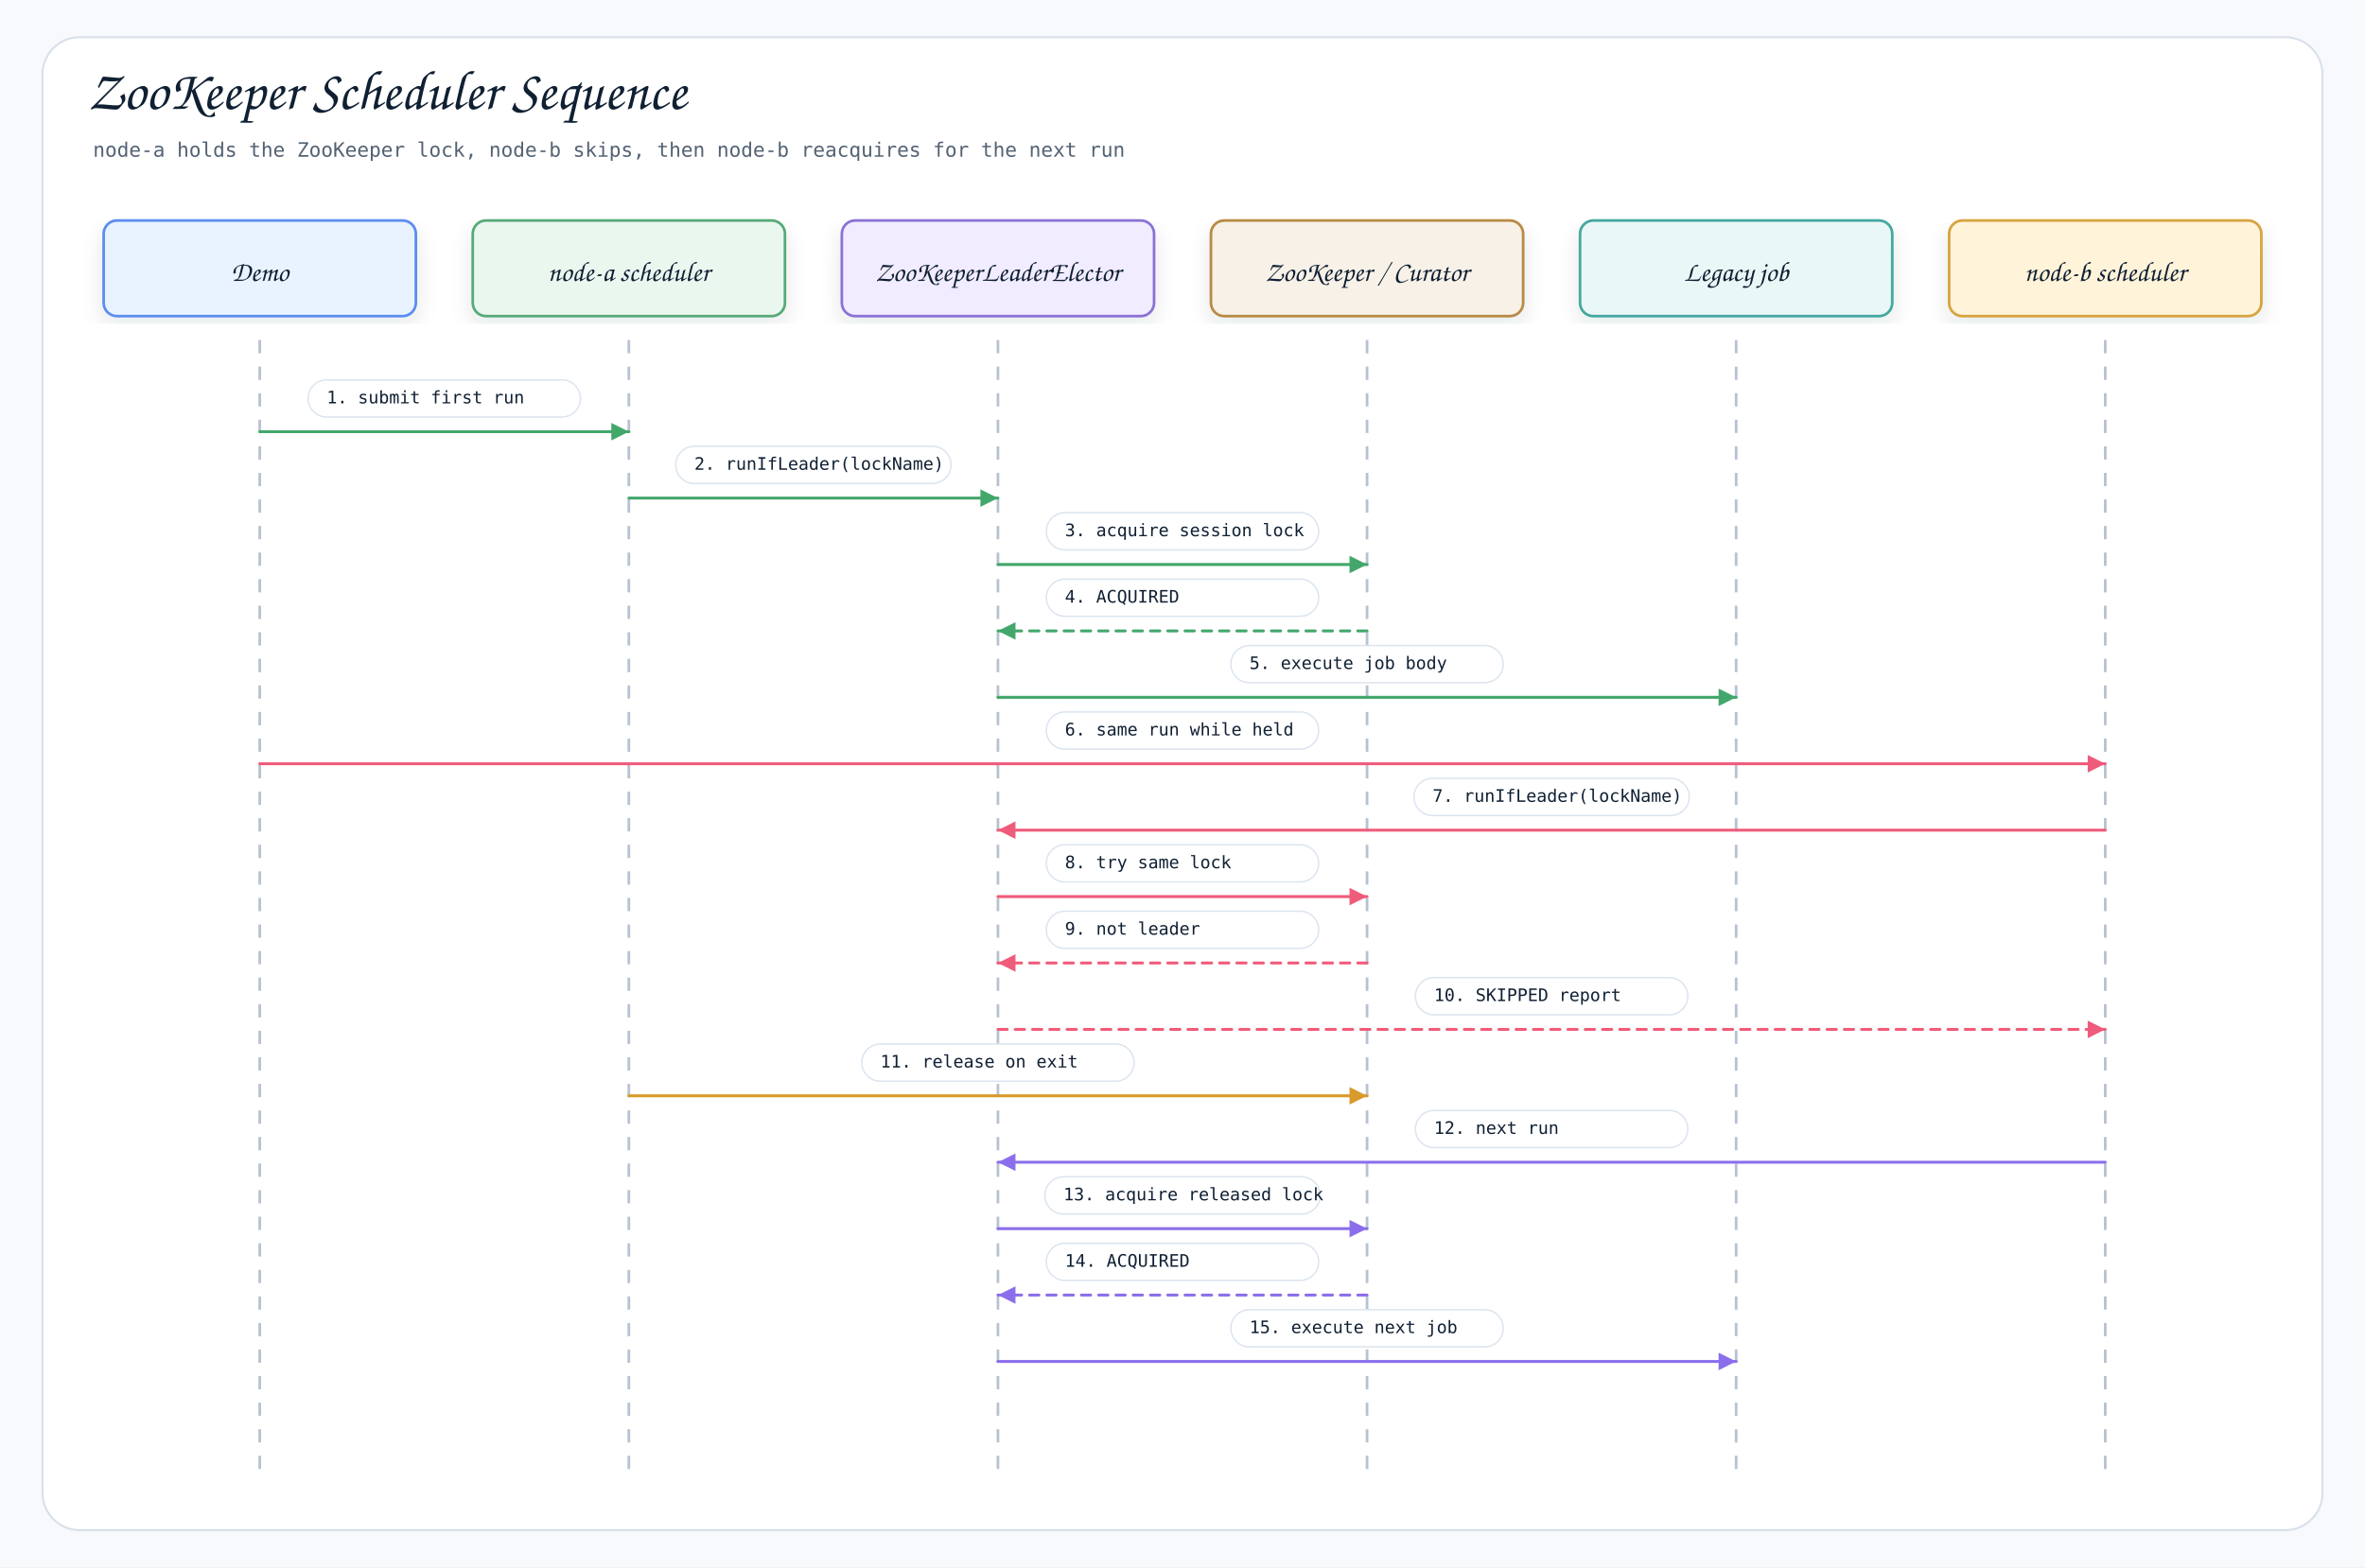
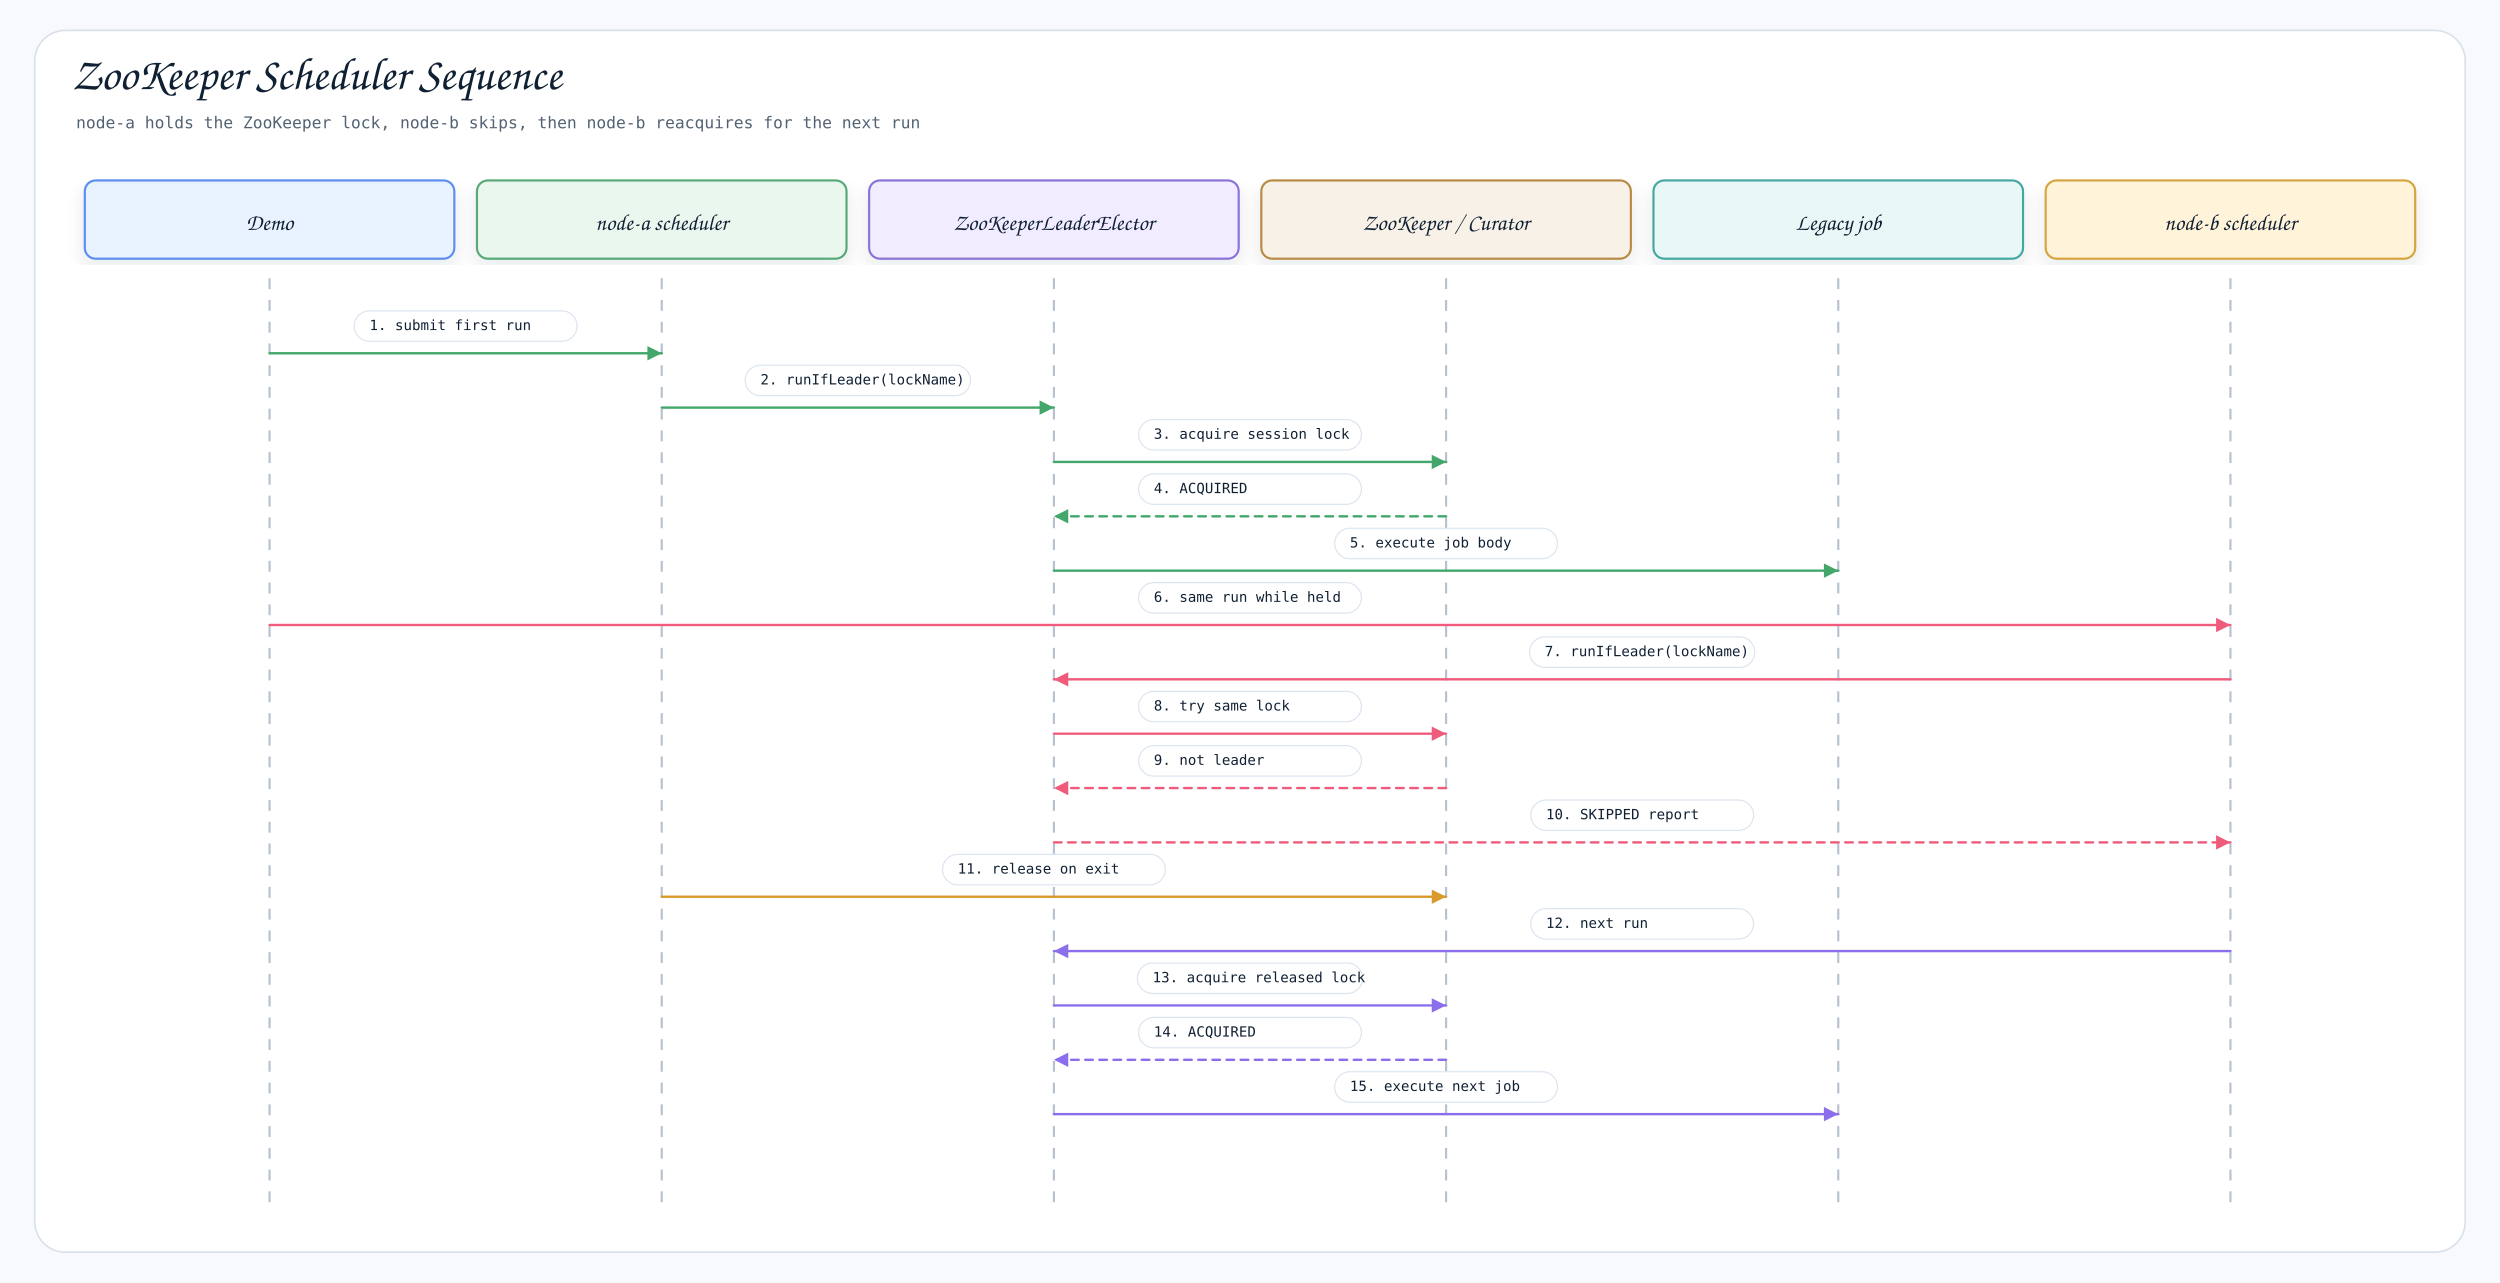
- <svg xmlns="http://www.w3.org/2000/svg" width="1780" height="1180" viewBox="0 0 1780 1180" role="img" aria-label="ZooKeeper Scheduler Sequence">
+ <svg xmlns="http://www.w3.org/2000/svg" width="2300" height="1180" viewBox="0 0 2300 1180" role="img" aria-label="ZooKeeper Scheduler Sequence">
  <defs>
    <filter id="shadow" x="-8%" y="-8%" width="116%" height="116%">
      <feDropShadow dx="0" dy="7" stdDeviation="8" flood-color="#1f2937" flood-opacity="0.10" />
    </filter>
    <marker id="arrow-neutral" markerWidth="8" markerHeight="8" refX="7" refY="4" orient="auto" markerUnits="strokeWidth">
      <path d="M 1 1 L 7 4 L 1 7 Z" fill="#758297" />
    </marker>
    <marker id="arrow-leader" markerWidth="8" markerHeight="8" refX="7" refY="4" orient="auto" markerUnits="strokeWidth">
      <path d="M 1 1 L 7 4 L 1 7 Z" fill="#43A76B" />
    </marker>
    <marker id="arrow-skipped" markerWidth="8" markerHeight="8" refX="7" refY="4" orient="auto" markerUnits="strokeWidth">
      <path d="M 1 1 L 7 4 L 1 7 Z" fill="#EF5B7A" />
    </marker>
    <marker id="arrow-contention" markerWidth="8" markerHeight="8" refX="7" refY="4" orient="auto" markerUnits="strokeWidth">
      <path d="M 1 1 L 7 4 L 1 7 Z" fill="#D99A2B" />
    </marker>
    <marker id="arrow-reacquire" markerWidth="8" markerHeight="8" refX="7" refY="4" orient="auto" markerUnits="strokeWidth">
      <path d="M 1 1 L 7 4 L 1 7 Z" fill="#8B6EEB" />
    </marker>
    <style>
    .canvas{fill:#f7f9fc}
    .frame{fill:#fff;stroke:#d8e0ea;stroke-width:1.5}
    .layer{stroke:#dbe4ef;stroke-width:1.2}
    .title{font-family:"Architects Daughter","Comic Mono","Comic Sans MS",cursive;font-size:42px;font-weight:400;fill:#102033}
    .subtitle{font-family:"Comic Mono","Comic Sans MS",monospace;font-size:15px;font-weight:400;fill:#536273}
    .label{font-family:"Architects Daughter","Comic Mono","Comic Sans MS",cursive;font-size:21px;font-weight:400;fill:#102033}
    .detail{font-family:"Comic Mono","Comic Sans MS",monospace;font-size:12px;font-weight:400;fill:#334155}
    .strong{font-family:"Comic Mono","Comic Sans MS",monospace;font-size:13px;font-weight:400;fill:#102033}
    .card{stroke-width:2;filter:url(#shadow)}
    .line{stroke-width:2.2;fill:none;stroke-linecap:round;stroke-linejoin:round}
    .dashed{stroke-width:2.2;stroke-dasharray:7 6;fill:none;stroke-linecap:round;stroke-linejoin:round}
    .lifeline{stroke:#b7c2d1;stroke-width:2;stroke-dasharray:10 10}
    .pill{fill:#ffffff;stroke:#dbe4ef;stroke-width:1.1;opacity:.98}
  </style>
  </defs>
-   <rect class="canvas" width="1780" height="1180" />
-   <rect class="frame" x="32" y="28" width="1716" height="1124" rx="28" />
+   <rect class="canvas" width="2300" height="1180" />
+   <rect class="frame" x="32" y="28" width="2236" height="1124" rx="28" />
  <text class="title" x="66" y="82">ZooKeeper Scheduler Sequence</text>
  <text class="subtitle" x="70" y="118">node-a holds the ZooKeeper lock, node-b skips, then node-b reacquires for the next run</text>
  <g>
-     <rect class="card" x="78" y="166" width="235" height="72" rx="10" fill="#E8F3FF" stroke="#5B8DEF" />
-     <text class="label" x="195.5" y="206" text-anchor="middle" dominant-baseline="middle">Demo</text>
-     <line class="lifeline" x1="195.5" y1="256" x2="195.5" y2="1110" />
+     <rect class="card" x="78" y="166" width="340" height="72" rx="10" fill="#E8F3FF" stroke="#5B8DEF" />
+     <text class="label" x="248" y="206" text-anchor="middle" dominant-baseline="middle">Demo</text>
+     <line class="lifeline" x1="248" y1="256" x2="248" y2="1110" />
  </g>
  <g>
-     <rect class="card" x="355.8" y="166" width="235" height="72" rx="10" fill="#EAF7EF" stroke="#58A978" />
-     <text class="label" x="473.3" y="206" text-anchor="middle" dominant-baseline="middle">node-a scheduler</text>
-     <line class="lifeline" x1="473.3" y1="256" x2="473.3" y2="1110" />
+     <rect class="card" x="438.8" y="166" width="340" height="72" rx="10" fill="#EAF7EF" stroke="#58A978" />
+     <text class="label" x="608.8" y="206" text-anchor="middle" dominant-baseline="middle">node-a scheduler</text>
+     <line class="lifeline" x1="608.8" y1="256" x2="608.8" y2="1110" />
  </g>
  <g>
-     <rect class="card" x="633.6" y="166" width="235" height="72" rx="10" fill="#F1ECFF" stroke="#8A72D6" />
-     <text class="label" x="751.1" y="206" text-anchor="middle" dominant-baseline="middle">ZooKeeperLeaderElector</text>
-     <line class="lifeline" x1="751.1" y1="256" x2="751.1" y2="1110" />
+     <rect class="card" x="799.6" y="166" width="340" height="72" rx="10" fill="#F1ECFF" stroke="#8A72D6" />
+     <text class="label" x="969.6" y="206" text-anchor="middle" dominant-baseline="middle">ZooKeeperLeaderElector</text>
+     <line class="lifeline" x1="969.6" y1="256" x2="969.6" y2="1110" />
  </g>
  <g>
-     <rect class="card" x="911.4" y="166" width="235" height="72" rx="10" fill="#F7F1E7" stroke="#B88A44" />
-     <text class="label" x="1028.9" y="206" text-anchor="middle" dominant-baseline="middle">ZooKeeper / Curator</text>
-     <line class="lifeline" x1="1028.9" y1="256" x2="1028.9" y2="1110" />
+     <rect class="card" x="1160.4" y="166" width="340" height="72" rx="10" fill="#F7F1E7" stroke="#B88A44" />
+     <text class="label" x="1330.4" y="206" text-anchor="middle" dominant-baseline="middle">ZooKeeper / Curator</text>
+     <line class="lifeline" x1="1330.4" y1="256" x2="1330.4" y2="1110" />
  </g>
  <g>
-     <rect class="card" x="1189.2" y="166" width="235" height="72" rx="10" fill="#E9F7F6" stroke="#45A7A1" />
-     <text class="label" x="1306.7" y="206" text-anchor="middle" dominant-baseline="middle">Legacy job</text>
-     <line class="lifeline" x1="1306.7" y1="256" x2="1306.7" y2="1110" />
+     <rect class="card" x="1521.2" y="166" width="340" height="72" rx="10" fill="#E9F7F6" stroke="#45A7A1" />
+     <text class="label" x="1691.2" y="206" text-anchor="middle" dominant-baseline="middle">Legacy job</text>
+     <line class="lifeline" x1="1691.2" y1="256" x2="1691.2" y2="1110" />
  </g>
  <g>
-     <rect class="card" x="1467" y="166" width="235" height="72" rx="10" fill="#FFF3D9" stroke="#D6A441" />
-     <text class="label" x="1584.5" y="206" text-anchor="middle" dominant-baseline="middle">node-b scheduler</text>
-     <line class="lifeline" x1="1584.5" y1="256" x2="1584.5" y2="1110" />
+     <rect class="card" x="1882" y="166" width="340" height="72" rx="10" fill="#FFF3D9" stroke="#D6A441" />
+     <text class="label" x="2052" y="206" text-anchor="middle" dominant-baseline="middle">node-b scheduler</text>
+     <line class="lifeline" x1="2052" y1="256" x2="2052" y2="1110" />
  </g>
  <g>
-     <rect class="pill" x="231.9" y="286" width="205.0" height="28" rx="14" />
-     <text class="strong" x="245.9" y="300" dominant-baseline="middle">1. submit first run</text>
-     <path class="line" d="M195.5 325 L473.3 325" style="stroke:#43A76B;marker-end:url(#arrow-leader)" />
+     <rect class="pill" x="325.9" y="286" width="205.0" height="28" rx="14" />
+     <text class="strong" x="339.9" y="300" dominant-baseline="middle">1. submit first run</text>
+     <path class="line" d="M248.0 325 L608.8 325" data-route-tone="leader" style="stroke:#43A76B;marker-end:url(#arrow-leader)" />
  </g>
  <g>
-     <rect class="pill" x="508.6" y="336" width="207.2" height="28" rx="14" />
-     <text class="strong" x="522.6" y="350" dominant-baseline="middle">2. runIfLeader(lockName)</text>
-     <path class="line" d="M473.3 375 L751.1 375" style="stroke:#43A76B;marker-end:url(#arrow-leader)" />
+     <rect class="pill" x="685.6" y="336" width="207.2" height="28" rx="14" />
+     <text class="strong" x="699.6" y="350" dominant-baseline="middle">2. runIfLeader(lockName)</text>
+     <path class="line" d="M608.8 375 L969.6 375" data-route-tone="leader" style="stroke:#43A76B;marker-end:url(#arrow-leader)" />
  </g>
  <g>
-     <rect class="pill" x="787.5" y="386" width="205.0" height="28" rx="14" />
-     <text class="strong" x="801.5" y="400" dominant-baseline="middle">3. acquire session lock</text>
-     <path class="line" d="M751.1 425 L1028.9 425" style="stroke:#43A76B;marker-end:url(#arrow-leader)" />
+     <rect class="pill" x="1047.5" y="386" width="205.0" height="28" rx="14" />
+     <text class="strong" x="1061.5" y="400" dominant-baseline="middle">3. acquire session lock</text>
+     <path class="line" d="M969.6 425 L1330.4 425" data-route-tone="leader" style="stroke:#43A76B;marker-end:url(#arrow-leader)" />
  </g>
  <g>
-     <rect class="pill" x="787.5" y="436" width="205.0" height="28" rx="14" />
-     <text class="strong" x="801.5" y="450" dominant-baseline="middle">4. ACQUIRED</text>
-     <path class="dashed" d="M1028.9 475 L751.1 475" style="stroke:#43A76B;marker-end:url(#arrow-leader)" />
+     <rect class="pill" x="1047.5" y="436" width="205.0" height="28" rx="14" />
+     <text class="strong" x="1061.5" y="450" dominant-baseline="middle">4. ACQUIRED</text>
+     <path class="dashed" d="M1330.4 475 L969.6 475" data-route-tone="leader" style="stroke:#43A76B;marker-end:url(#arrow-leader)" />
  </g>
  <g>
-     <rect class="pill" x="926.4" y="486" width="205.0" height="28" rx="14" />
-     <text class="strong" x="940.4" y="500" dominant-baseline="middle">5. execute job body</text>
-     <path class="line" d="M751.1 525 L1306.7 525" style="stroke:#43A76B;marker-end:url(#arrow-leader)" />
+     <rect class="pill" x="1227.9" y="486" width="205.0" height="28" rx="14" />
+     <text class="strong" x="1241.9" y="500" dominant-baseline="middle">5. execute job body</text>
+     <path class="line" d="M969.6 525 L1691.2 525" data-route-tone="leader" style="stroke:#43A76B;marker-end:url(#arrow-leader)" />
  </g>
  <g>
-     <rect class="pill" x="787.5" y="536" width="205.0" height="28" rx="14" />
-     <text class="strong" x="801.5" y="550" dominant-baseline="middle">6. same run while held</text>
-     <path class="line" d="M195.5 575 L1584.5 575" style="stroke:#EF5B7A;marker-end:url(#arrow-skipped)" />
+     <rect class="pill" x="1047.5" y="536" width="205.0" height="28" rx="14" />
+     <text class="strong" x="1061.5" y="550" dominant-baseline="middle">6. same run while held</text>
+     <path class="line" d="M248.0 575 L2052.0 575" data-route-tone="skipped" style="stroke:#EF5B7A;marker-end:url(#arrow-skipped)" />
  </g>
  <g>
-     <rect class="pill" x="1064.2" y="586" width="207.2" height="28" rx="14" />
-     <text class="strong" x="1078.2" y="600" dominant-baseline="middle">7. runIfLeader(lockName)</text>
-     <path class="line" d="M1584.5 625 L751.1 625" style="stroke:#EF5B7A;marker-end:url(#arrow-skipped)" />
+     <rect class="pill" x="1407.2" y="586" width="207.2" height="28" rx="14" />
+     <text class="strong" x="1421.2" y="600" dominant-baseline="middle">7. runIfLeader(lockName)</text>
+     <path class="line" d="M2052.0 625 L969.6 625" data-route-tone="skipped" style="stroke:#EF5B7A;marker-end:url(#arrow-skipped)" />
  </g>
  <g>
-     <rect class="pill" x="787.5" y="636" width="205.0" height="28" rx="14" />
-     <text class="strong" x="801.5" y="650" dominant-baseline="middle">8. try same lock</text>
-     <path class="line" d="M751.1 675 L1028.9 675" style="stroke:#EF5B7A;marker-end:url(#arrow-skipped)" />
+     <rect class="pill" x="1047.5" y="636" width="205.0" height="28" rx="14" />
+     <text class="strong" x="1061.5" y="650" dominant-baseline="middle">8. try same lock</text>
+     <path class="line" d="M969.6 675 L1330.4 675" data-route-tone="skipped" style="stroke:#EF5B7A;marker-end:url(#arrow-skipped)" />
  </g>
  <g>
-     <rect class="pill" x="787.5" y="686" width="205.0" height="28" rx="14" />
-     <text class="strong" x="801.5" y="700" dominant-baseline="middle">9. not leader</text>
-     <path class="dashed" d="M1028.9 725 L751.1 725" style="stroke:#EF5B7A;marker-end:url(#arrow-skipped)" />
+     <rect class="pill" x="1047.5" y="686" width="205.0" height="28" rx="14" />
+     <text class="strong" x="1061.5" y="700" dominant-baseline="middle">9. not leader</text>
+     <path class="dashed" d="M1330.4 725 L969.6 725" data-route-tone="skipped" style="stroke:#EF5B7A;marker-end:url(#arrow-skipped)" />
  </g>
  <g>
-     <rect class="pill" x="1065.3" y="736" width="205.0" height="28" rx="14" />
-     <text class="strong" x="1079.3" y="750" dominant-baseline="middle">10. SKIPPED report</text>
-     <path class="dashed" d="M751.1 775 L1584.5 775" style="stroke:#EF5B7A;marker-end:url(#arrow-skipped)" />
+     <rect class="pill" x="1408.3" y="736" width="205.0" height="28" rx="14" />
+     <text class="strong" x="1422.3" y="750" dominant-baseline="middle">10. SKIPPED report</text>
+     <path class="dashed" d="M969.6 775 L2052.0 775" data-route-tone="skipped" style="stroke:#EF5B7A;marker-end:url(#arrow-skipped)" />
  </g>
  <g>
-     <rect class="pill" x="648.6" y="786" width="205.0" height="28" rx="14" />
-     <text class="strong" x="662.6" y="800" dominant-baseline="middle">11. release on exit</text>
-     <path class="line" d="M473.3 825 L1028.9 825" style="stroke:#D99A2B;marker-end:url(#arrow-contention)" />
+     <rect class="pill" x="867.1" y="786" width="205.0" height="28" rx="14" />
+     <text class="strong" x="881.1" y="800" dominant-baseline="middle">11. release on exit</text>
+     <path class="line" d="M608.8 825 L1330.4 825" data-route-tone="contention" style="stroke:#D99A2B;marker-end:url(#arrow-contention)" />
  </g>
  <g>
-     <rect class="pill" x="1065.3" y="836" width="205.0" height="28" rx="14" />
-     <text class="strong" x="1079.3" y="850" dominant-baseline="middle">12. next run</text>
-     <path class="line" d="M1584.5 875 L751.1 875" style="stroke:#8B6EEB;marker-end:url(#arrow-reacquire)" />
+     <rect class="pill" x="1408.3" y="836" width="205.0" height="28" rx="14" />
+     <text class="strong" x="1422.3" y="850" dominant-baseline="middle">12. next run</text>
+     <path class="line" d="M2052.0 875 L969.6 875" data-route-tone="reacquire" style="stroke:#8B6EEB;marker-end:url(#arrow-reacquire)" />
  </g>
  <g>
-     <rect class="pill" x="786.4" y="886" width="207.2" height="28" rx="14" />
-     <text class="strong" x="800.4" y="900" dominant-baseline="middle">13. acquire released lock</text>
-     <path class="line" d="M751.1 925 L1028.9 925" style="stroke:#8B6EEB;marker-end:url(#arrow-reacquire)" />
+     <rect class="pill" x="1046.4" y="886" width="207.2" height="28" rx="14" />
+     <text class="strong" x="1060.4" y="900" dominant-baseline="middle">13. acquire released lock</text>
+     <path class="line" d="M969.6 925 L1330.4 925" data-route-tone="reacquire" style="stroke:#8B6EEB;marker-end:url(#arrow-reacquire)" />
  </g>
  <g>
-     <rect class="pill" x="787.5" y="936" width="205.0" height="28" rx="14" />
-     <text class="strong" x="801.5" y="950" dominant-baseline="middle">14. ACQUIRED</text>
-     <path class="dashed" d="M1028.9 975 L751.1 975" style="stroke:#8B6EEB;marker-end:url(#arrow-reacquire)" />
+     <rect class="pill" x="1047.5" y="936" width="205.0" height="28" rx="14" />
+     <text class="strong" x="1061.5" y="950" dominant-baseline="middle">14. ACQUIRED</text>
+     <path class="dashed" d="M1330.4 975 L969.6 975" data-route-tone="reacquire" style="stroke:#8B6EEB;marker-end:url(#arrow-reacquire)" />
  </g>
  <g>
-     <rect class="pill" x="926.4" y="986" width="205.0" height="28" rx="14" />
-     <text class="strong" x="940.4" y="1000" dominant-baseline="middle">15. execute next job</text>
-     <path class="line" d="M751.1 1025 L1306.7 1025" style="stroke:#8B6EEB;marker-end:url(#arrow-reacquire)" />
+     <rect class="pill" x="1227.9" y="986" width="205.0" height="28" rx="14" />
+     <text class="strong" x="1241.9" y="1000" dominant-baseline="middle">15. execute next job</text>
+     <path class="line" d="M969.6 1025 L1691.2 1025" data-route-tone="reacquire" style="stroke:#8B6EEB;marker-end:url(#arrow-reacquire)" />
  </g>
</svg>
